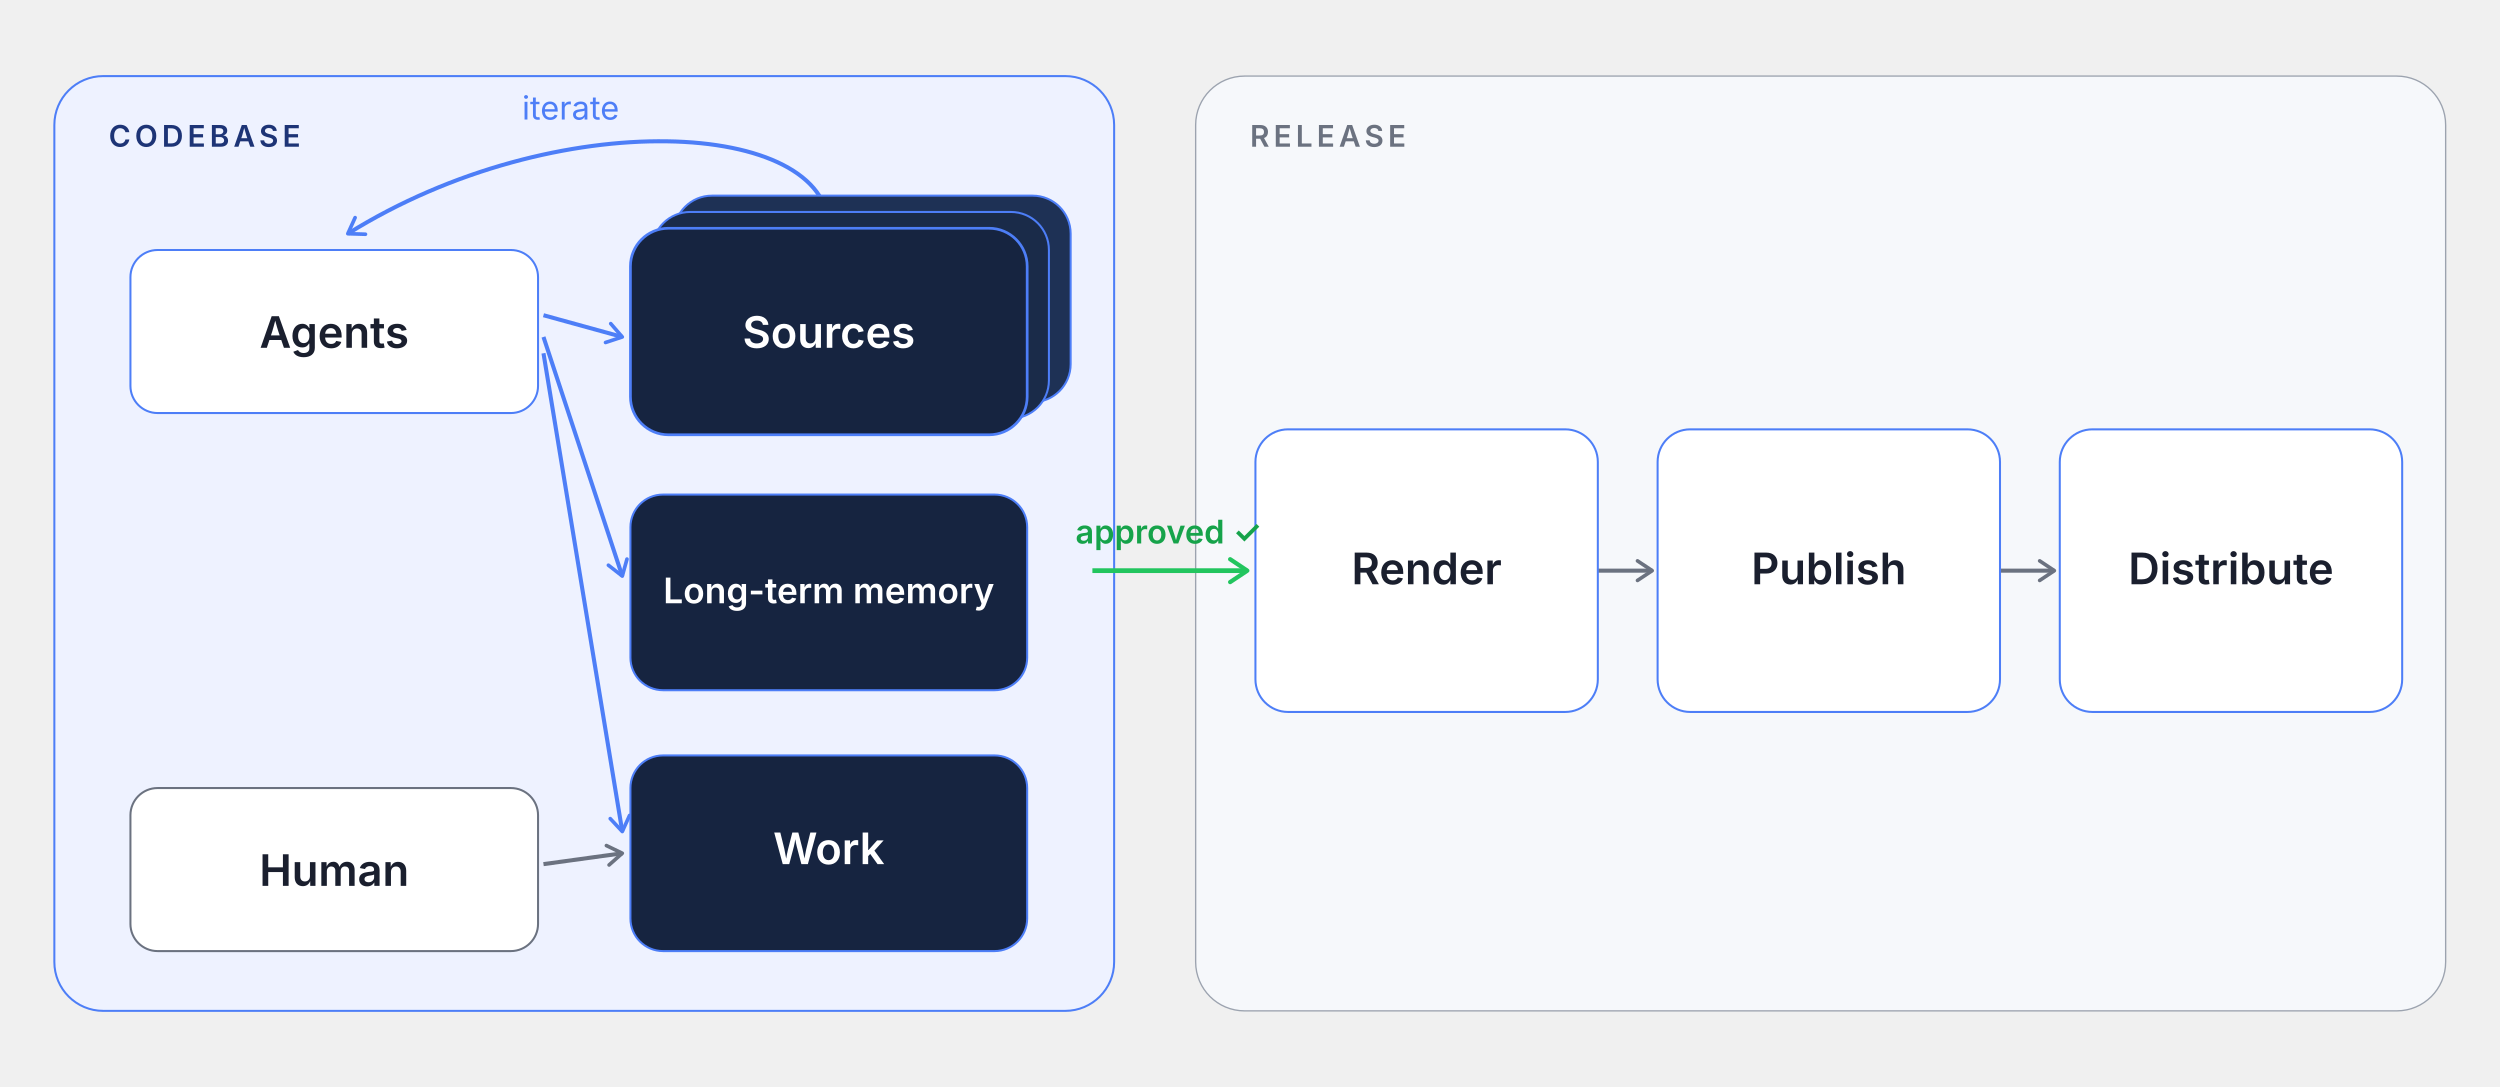
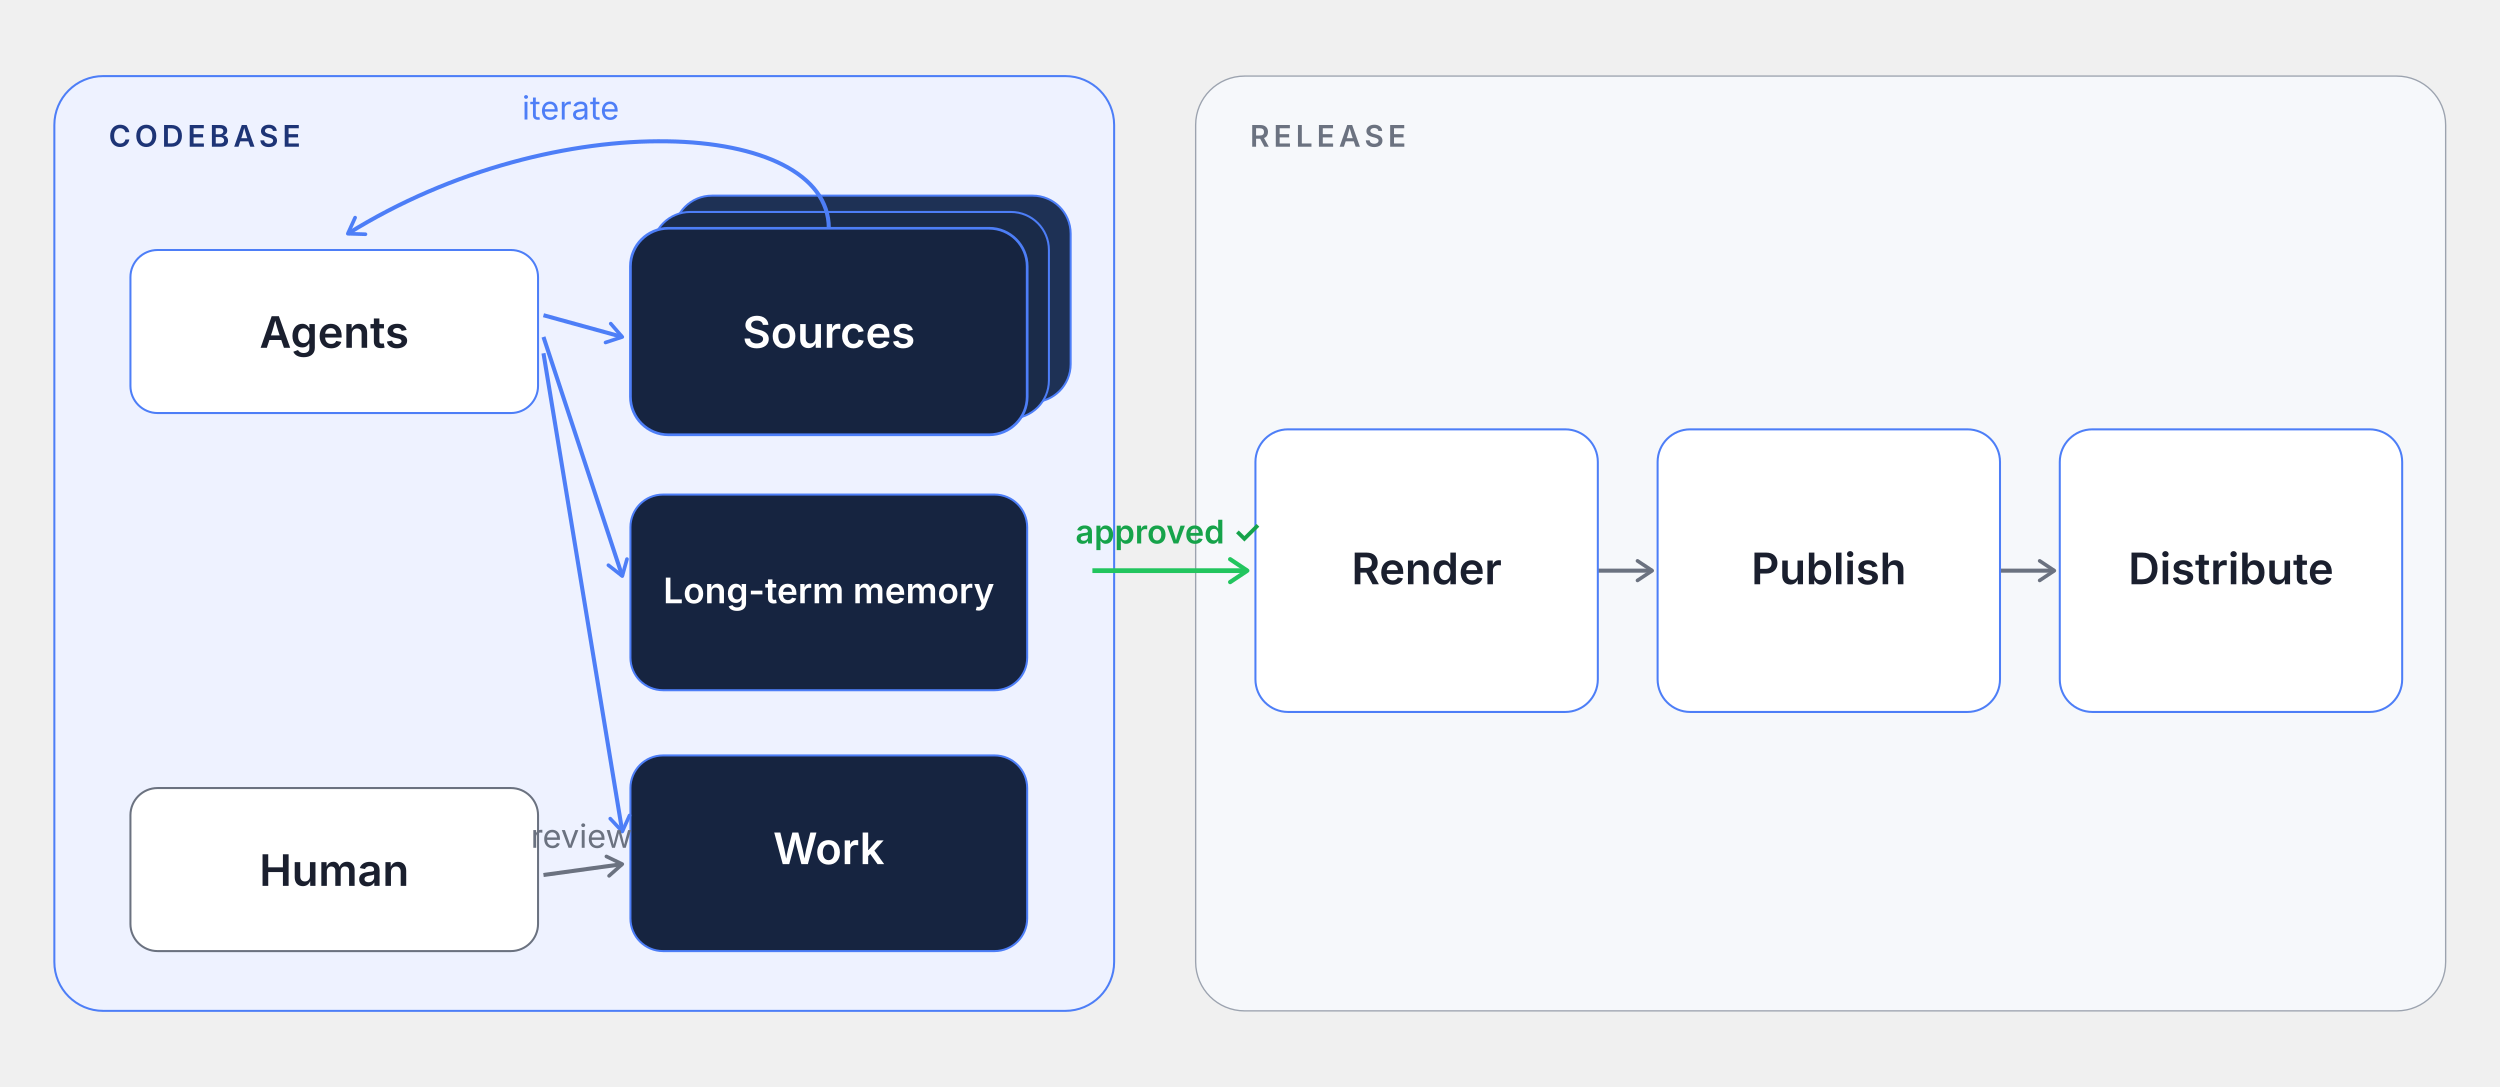
<svg xmlns="http://www.w3.org/2000/svg" viewBox="0 0 920 400" role="img">
  <defs>
    <marker id="arrow" viewBox="0 0 10 10" refX="8" refY="5" markerWidth="6" markerHeight="6" orient="auto-start-reverse">
      <path d="M2 1L8 5L2 9" fill="none" stroke="context-stroke" stroke-width="1.5" stroke-linecap="round" stroke-linejoin="round" />
    </marker>
    <style>
      .th {
        font-family: Inter, -apple-system, BlinkMacSystemFont, "Segoe UI", sans-serif;
        font-size: 16px;
        font-weight: 600;
      }

      .ts {
        font-family: Inter, -apple-system, BlinkMacSystemFont, "Segoe UI", sans-serif;
        font-size: 12px;
        font-weight: 400;
      }

      .tlabel {
        font-family: Inter, -apple-system, BlinkMacSystemFont, "Segoe UI", sans-serif;
        font-size: 11px;
        font-weight: 600;
        letter-spacing: 1.5px;
      }

      .tgate {
        font-family: Inter, -apple-system, BlinkMacSystemFont, "Segoe UI", sans-serif;
        font-size: 12px;
        font-weight: 600;
      }

      .tm {
        font-family: Inter, -apple-system, BlinkMacSystemFont, "Segoe UI", sans-serif;
        font-size: 13px;
        font-weight: 600;
      }
    </style>
  </defs>
  <rect x="20" y="28" width="390" height="344" rx="18" fill="#EEF2FF" stroke="#4D7EF7" stroke-width="0.75" />
  <text class="tlabel" x="40" y="54" fill="#1D3476">CODEBASE</text>
-   <path d="M305 84 C305 44, 205 38, 128 86" fill="none" stroke="#4D7EF7" stroke-width="1.5" marker-end="url(#arrow)" />
-   <text class="ts" x="210" y="44" text-anchor="middle" fill="#4D7EF7">iterate</text>
-   <line x1="200" y1="116" x2="229" y2="124" stroke="#4D7EF7" stroke-width="1.5" fill="none" marker-end="url(#arrow)" />
-   <line x1="200" y1="124" x2="229" y2="212" stroke="#4D7EF7" stroke-width="1.5" fill="none" marker-end="url(#arrow)" />
-   <line x1="200" y1="130" x2="229" y2="306" stroke="#4D7EF7" stroke-width="1.5" fill="none" marker-end="url(#arrow)" />
-   <line x1="200" y1="318" x2="229" y2="314" stroke="#6B7280" stroke-width="1.5" fill="none" marker-end="url(#arrow)" />
  <rect x="48" y="92" width="150" height="60" rx="10" fill="#FFFFFF" stroke="#4D7EF7" stroke-width="0.75" />
  <text class="th" x="123" y="128" text-anchor="middle" fill="#1A1F2E">Agents</text>
  <rect x="48" y="290" width="150" height="60" rx="10" fill="#FFFFFF" stroke="#6B7280" stroke-width="0.75" />
  <text class="th" x="123" y="326" text-anchor="middle" fill="#1A1F2E">Human</text>
  <rect x="248" y="72" width="146" height="76" rx="14" fill="#1E3155" stroke="#4D7EF7" stroke-width="0.75" />
  <rect x="240" y="78" width="146" height="76" rx="14" fill="#1A2B49" stroke="#4D7EF7" stroke-width="0.75" />
  <rect x="232" y="84" width="146" height="76" rx="14" fill="#162440" stroke="#4D7EF7" stroke-width="1" />
  <text class="th" x="305" y="128" text-anchor="middle" fill="#FFFFFF">Sources</text>
  <rect x="232" y="182" width="146" height="72" rx="12" fill="#162440" stroke="#4D7EF7" stroke-width="0.75" />
  <text class="tm" x="305" y="222" text-anchor="middle" fill="#FFFFFF">Long-term memory</text>
  <rect x="232" y="278" width="146" height="72" rx="12" fill="#162440" stroke="#4D7EF7" stroke-width="0.75" />
  <text class="th" x="305" y="318" text-anchor="middle" fill="#FFFFFF">Work</text>
+   <path d="M305 84 C305 44, 205 38, 128 86" fill="none" stroke="#4D7EF7" stroke-width="1.5" marker-end="url(#arrow)" />
+   <text class="ts" x="210" y="44" text-anchor="middle" fill="#4D7EF7">iterate</text>
+   <line x1="200" y1="116" x2="229" y2="124" stroke="#4D7EF7" stroke-width="1.5" fill="none" marker-end="url(#arrow)" />
+   <line x1="200" y1="124" x2="229" y2="212" stroke="#4D7EF7" stroke-width="1.5" fill="none" marker-end="url(#arrow)" />
+   <line x1="200" y1="130" x2="229" y2="306" stroke="#4D7EF7" stroke-width="1.5" fill="none" marker-end="url(#arrow)" />
+   <line x1="200" y1="322" x2="229" y2="318" stroke="#6B7280" stroke-width="1.5" fill="none" marker-end="url(#arrow)" />
+   <text class="ts" x="214" y="312" text-anchor="middle" fill="#6B7280">review</text>
  <rect x="440" y="28" width="460" height="344" rx="18" fill="#F6F8FB" stroke="#9CA3AF" stroke-width="0.5" />
  <text class="tlabel" x="460" y="54" fill="#6B7280">RELEASE</text>
  <line x1="588" y1="210" x2="608" y2="210" stroke="#6B7280" stroke-width="1.5" fill="none" marker-end="url(#arrow)" />
  <line x1="736" y1="210" x2="756" y2="210" stroke="#6B7280" stroke-width="1.5" fill="none" marker-end="url(#arrow)" />
  <rect x="462" y="158" width="126" height="104" rx="12" fill="#FFFFFF" stroke="#4D7EF7" stroke-width="0.75" />
  <text class="th" x="525" y="215" text-anchor="middle" fill="#1A1F2E">Render</text>
  <rect x="610" y="158" width="126" height="104" rx="12" fill="#FFFFFF" stroke="#4D7EF7" stroke-width="0.75" />
  <text class="th" x="673" y="215" text-anchor="middle" fill="#1A1F2E">Publish</text>
  <rect x="758" y="158" width="126" height="104" rx="12" fill="#FFFFFF" stroke="#4D7EF7" stroke-width="0.75" />
  <text class="th" x="821" y="215" text-anchor="middle" fill="#1A1F2E">Distribute</text>
  <line x1="402" y1="210" x2="459" y2="210" stroke="#22C55E" stroke-width="1.75" fill="none" marker-end="url(#arrow)" />
  <text class="tgate" x="430" y="200" text-anchor="middle" fill="#16A34A">approved ✓</text>
</svg>
